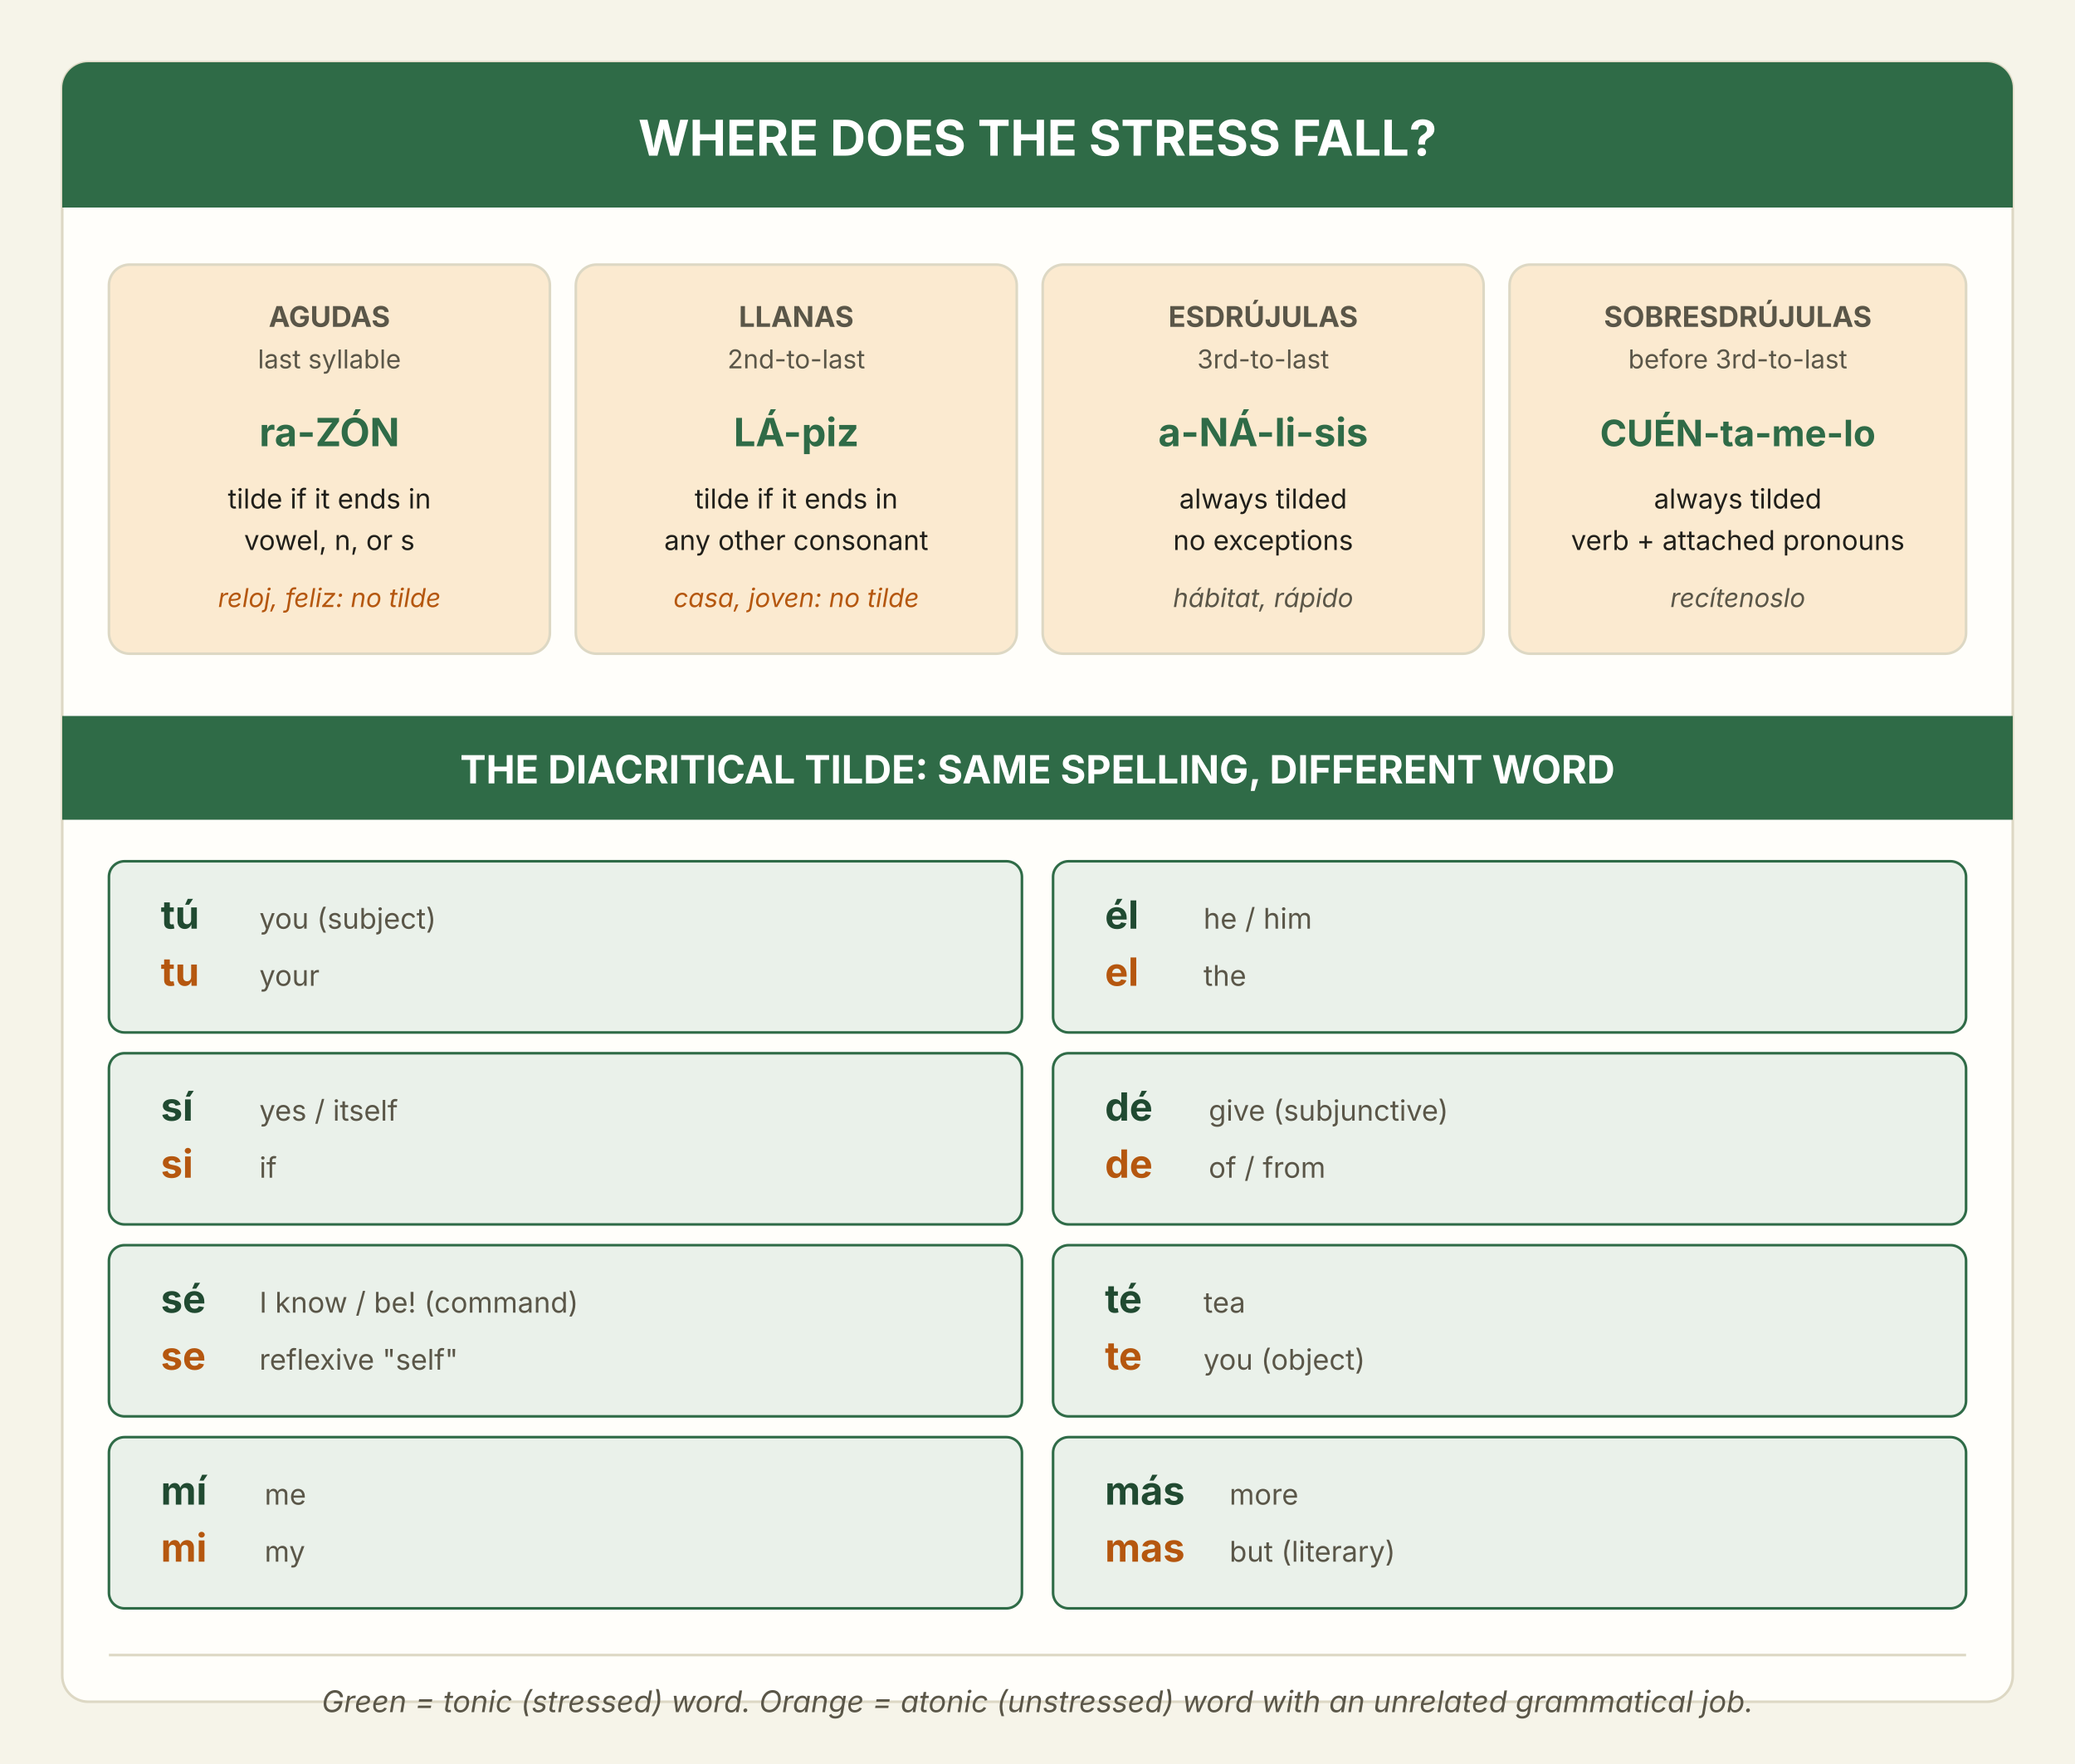
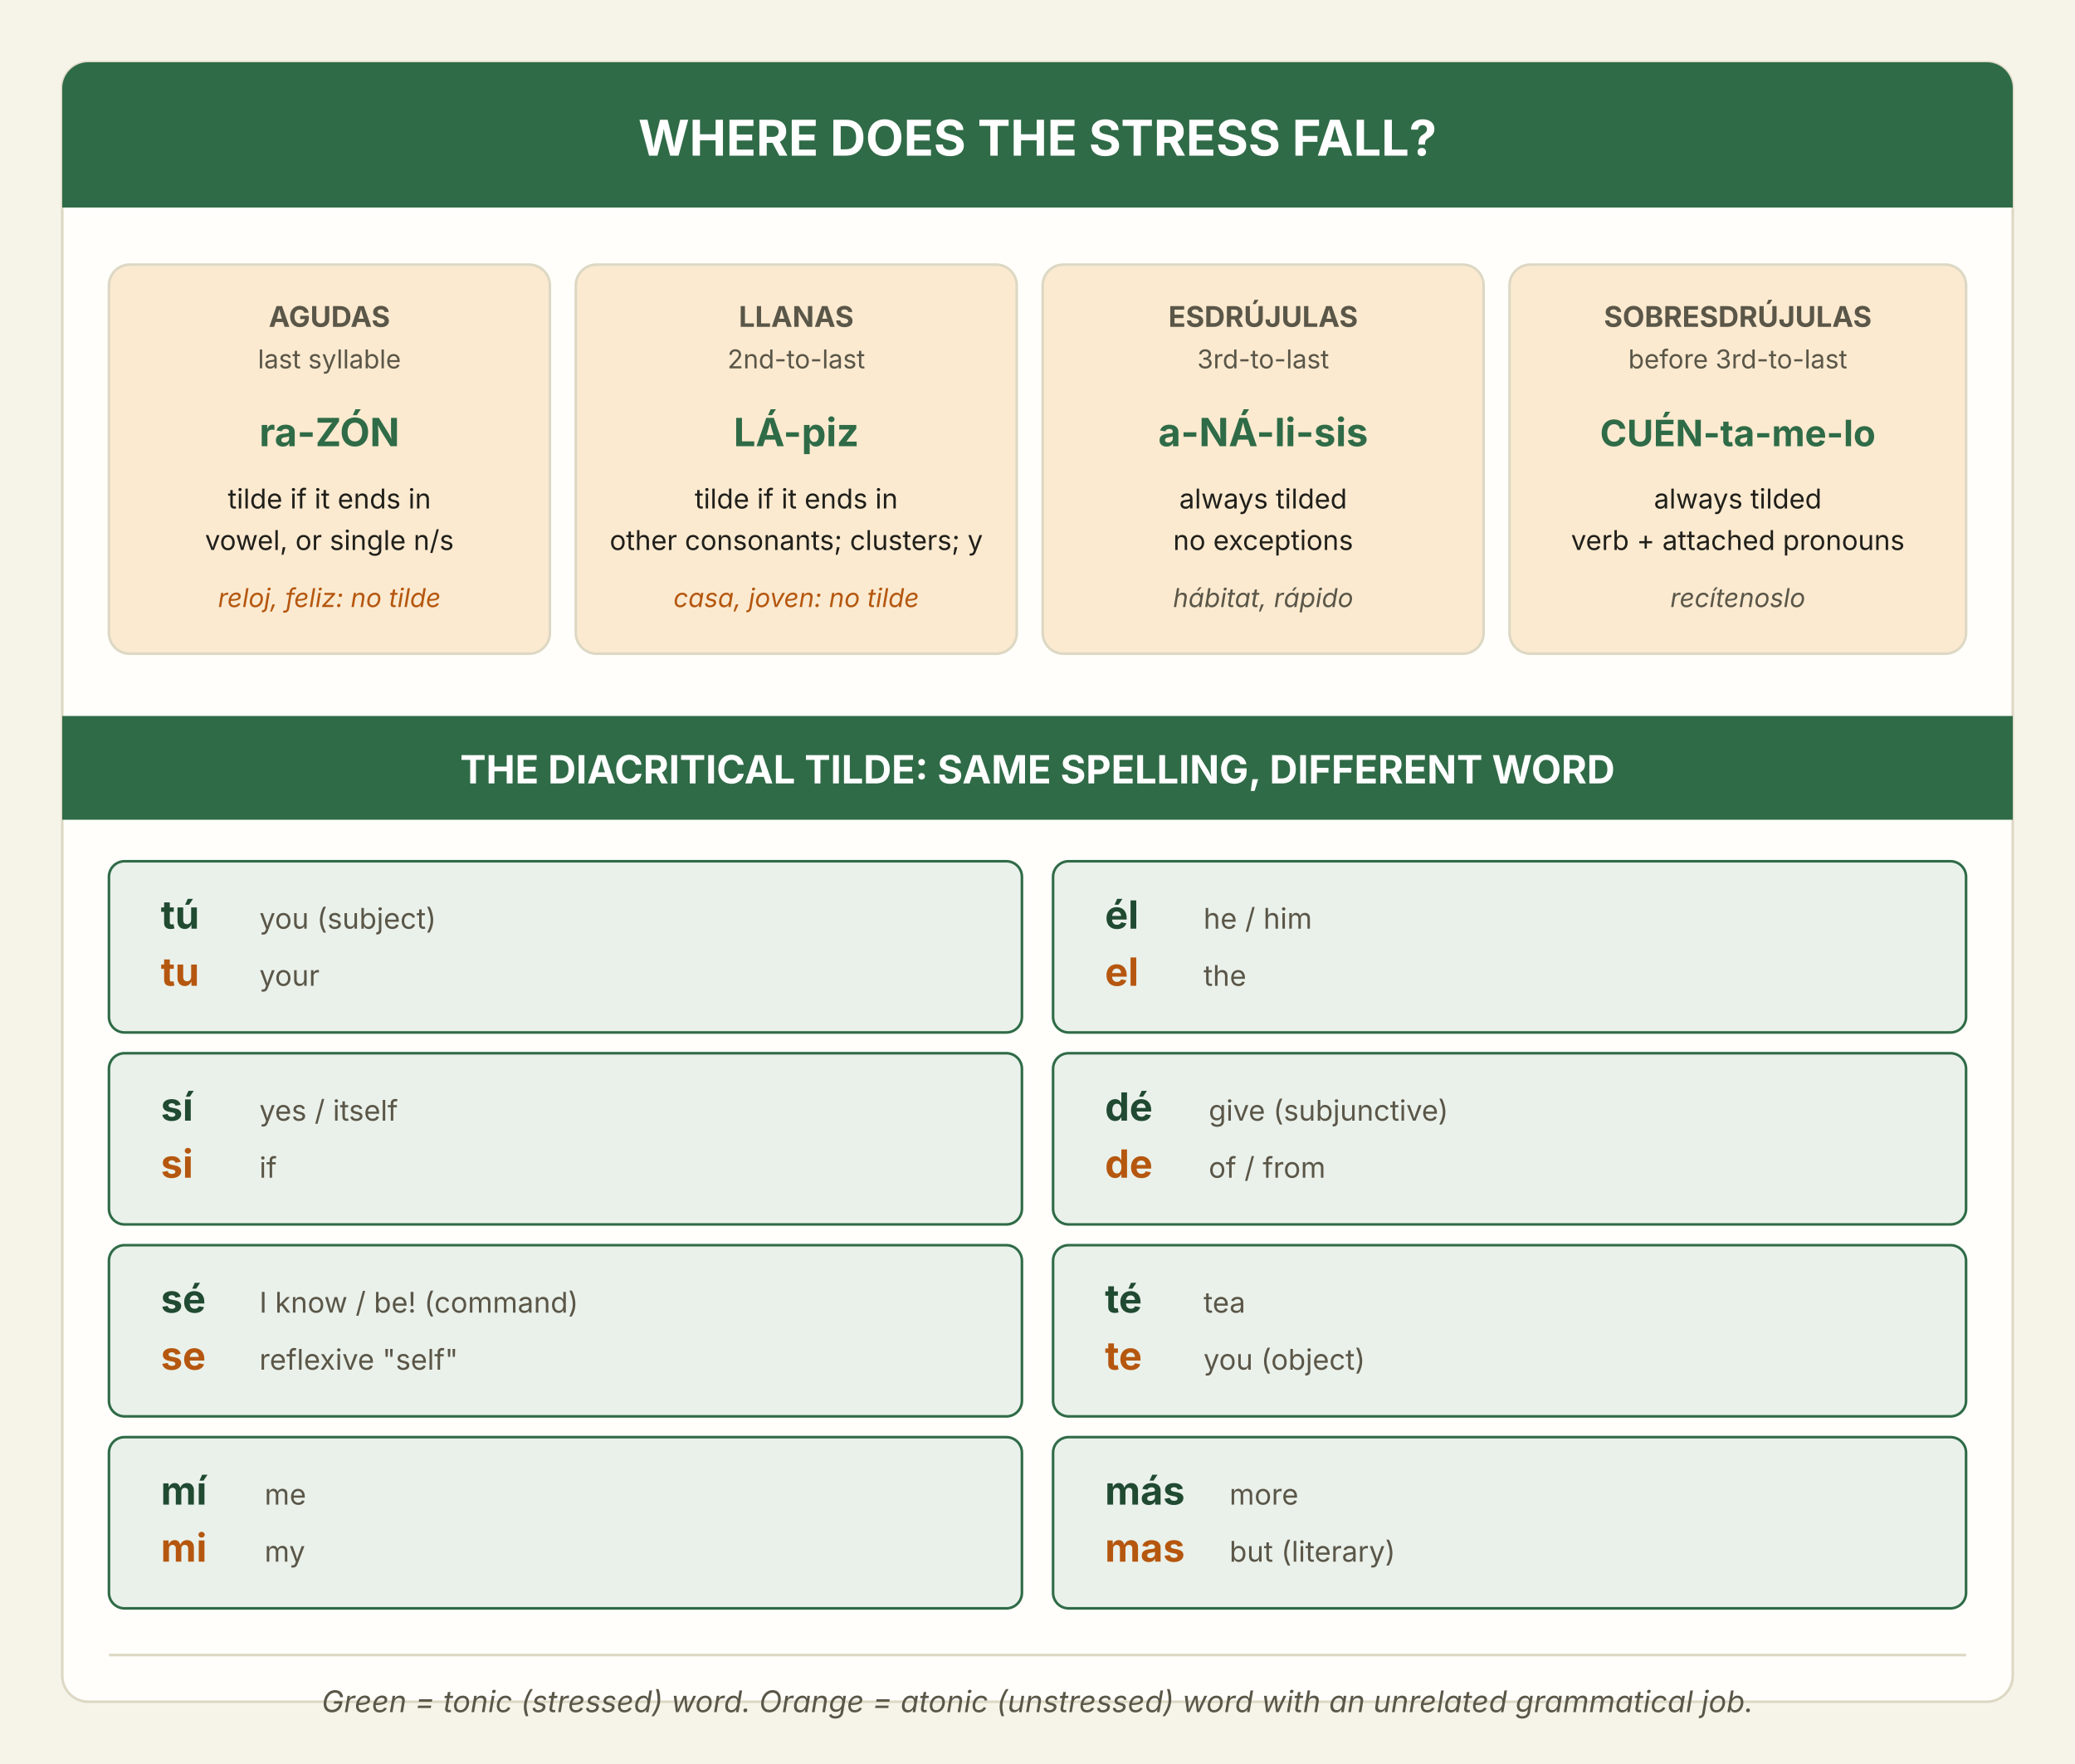
<svg xmlns="http://www.w3.org/2000/svg" viewBox="0 0 800 680" font-family="system-ui, -apple-system, sans-serif">
  <rect width="800" height="680" fill="#f6f4e9" />
  <rect x="24" y="24" width="752" height="632" rx="10" fill="#fffefa" stroke="#ddd8c4" />
  <rect x="24" y="24" width="752" height="56" rx="10" fill="#2f6b47" />
  <rect x="24" y="60" width="752" height="20" fill="#2f6b47" />
  <text x="400" y="60" text-anchor="middle" fill="#ffffff" font-size="19" font-weight="700">WHERE DOES THE STRESS FALL?</text>
  <rect x="42" y="102" width="170" height="150" rx="8" fill="#fbead0" stroke="#ddd8c4" />
  <rect x="222" y="102" width="170" height="150" rx="8" fill="#fbead0" stroke="#ddd8c4" />
  <rect x="402" y="102" width="170" height="150" rx="8" fill="#fbead0" stroke="#ddd8c4" />
  <rect x="582" y="102" width="176" height="150" rx="8" fill="#fbead0" stroke="#ddd8c4" />
  <text x="127" y="126" text-anchor="middle" fill="#5a5648" font-size="11" font-weight="700">AGUDAS</text>
  <text x="127" y="142" text-anchor="middle" fill="#5a5648" font-size="10">last syllable</text>
  <text x="127" y="172" text-anchor="middle" fill="#2f6b47" font-size="15" font-weight="700">ra-ZÓN</text>
  <text x="127" y="196" text-anchor="middle" fill="#201f1a" font-size="10.5">tilde if it ends in</text>
-   <text x="127" y="212" text-anchor="middle" fill="#201f1a" font-size="10.5">vowel, n, or s</text>
+   <text x="127" y="212" text-anchor="middle" fill="#201f1a" font-size="10.5">vowel, or single n/s</text>
  <text x="127" y="234" text-anchor="middle" fill="#b5570f" font-size="10" font-style="italic">reloj, feliz: no tilde</text>
  <text x="307" y="126" text-anchor="middle" fill="#5a5648" font-size="11" font-weight="700">LLANAS</text>
  <text x="307" y="142" text-anchor="middle" fill="#5a5648" font-size="10">2nd-to-last</text>
  <text x="307" y="172" text-anchor="middle" fill="#2f6b47" font-size="15" font-weight="700">LÁ-piz</text>
  <text x="307" y="196" text-anchor="middle" fill="#201f1a" font-size="10.5">tilde if it ends in</text>
-   <text x="307" y="212" text-anchor="middle" fill="#201f1a" font-size="10.5">any other consonant</text>
+   <text x="307" y="212" text-anchor="middle" fill="#201f1a" font-size="10.5">other consonants; clusters; y</text>
  <text x="307" y="234" text-anchor="middle" fill="#b5570f" font-size="10" font-style="italic">casa, joven: no tilde</text>
  <text x="487" y="126" text-anchor="middle" fill="#5a5648" font-size="11" font-weight="700">ESDRÚJULAS</text>
  <text x="487" y="142" text-anchor="middle" fill="#5a5648" font-size="10">3rd-to-last</text>
  <text x="487" y="172" text-anchor="middle" fill="#2f6b47" font-size="15" font-weight="700">a-NÁ-li-sis</text>
  <text x="487" y="196" text-anchor="middle" fill="#201f1a" font-size="10.5">always tilded</text>
  <text x="487" y="212" text-anchor="middle" fill="#201f1a" font-size="10.5">no exceptions</text>
  <text x="487" y="234" text-anchor="middle" fill="#5a5648" font-size="10" font-style="italic">hábitat, rápido</text>
  <text x="670" y="126" text-anchor="middle" fill="#5a5648" font-size="11" font-weight="700">SOBRESDRÚJULAS</text>
  <text x="670" y="142" text-anchor="middle" fill="#5a5648" font-size="10">before 3rd-to-last</text>
  <text x="670" y="172" text-anchor="middle" fill="#2f6b47" font-size="14" font-weight="700">CUÉN-ta-me-lo</text>
  <text x="670" y="196" text-anchor="middle" fill="#201f1a" font-size="10.5">always tilded</text>
  <text x="670" y="212" text-anchor="middle" fill="#201f1a" font-size="10.5">verb + attached pronouns</text>
  <text x="670" y="234" text-anchor="middle" fill="#5a5648" font-size="10" font-style="italic">recítenoslo</text>
  <rect x="24" y="276" width="752" height="40" fill="#2f6b47" />
  <text x="400" y="302" text-anchor="middle" fill="#ffffff" font-size="15" font-weight="700">THE DIACRITICAL TILDE: SAME SPELLING, DIFFERENT WORD</text>
  <rect x="42" y="332" width="352" height="66" rx="6" fill="#eaf1ea" stroke="#2f6b47" />
  <rect x="406" y="332" width="352" height="66" rx="6" fill="#eaf1ea" stroke="#2f6b47" />
  <rect x="42" y="406" width="352" height="66" rx="6" fill="#eaf1ea" stroke="#2f6b47" />
  <rect x="406" y="406" width="352" height="66" rx="6" fill="#eaf1ea" stroke="#2f6b47" />
  <rect x="42" y="480" width="352" height="66" rx="6" fill="#eaf1ea" stroke="#2f6b47" />
  <rect x="406" y="480" width="352" height="66" rx="6" fill="#eaf1ea" stroke="#2f6b47" />
  <rect x="42" y="554" width="352" height="66" rx="6" fill="#eaf1ea" stroke="#2f6b47" />
  <rect x="406" y="554" width="352" height="66" rx="6" fill="#eaf1ea" stroke="#2f6b47" />
  <text x="62" y="358" fill="#204a31" font-size="15" font-weight="700">tú</text>
  <text x="100" y="358" fill="#5a5648" font-size="11">you (subject)</text>
  <text x="62" y="380" fill="#b5570f" font-size="15" font-weight="700">tu</text>
  <text x="100" y="380" fill="#5a5648" font-size="11">your</text>
  <text x="426" y="358" fill="#204a31" font-size="15" font-weight="700">él</text>
  <text x="464" y="358" fill="#5a5648" font-size="11">he / him</text>
  <text x="426" y="380" fill="#b5570f" font-size="15" font-weight="700">el</text>
  <text x="464" y="380" fill="#5a5648" font-size="11">the</text>
  <text x="62" y="432" fill="#204a31" font-size="15" font-weight="700">sí</text>
  <text x="100" y="432" fill="#5a5648" font-size="11">yes / itself</text>
  <text x="62" y="454" fill="#b5570f" font-size="15" font-weight="700">si</text>
  <text x="100" y="454" fill="#5a5648" font-size="11">if</text>
  <text x="426" y="432" fill="#204a31" font-size="15" font-weight="700">dé</text>
  <text x="466" y="432" fill="#5a5648" font-size="11">give (subjunctive)</text>
  <text x="426" y="454" fill="#b5570f" font-size="15" font-weight="700">de</text>
  <text x="466" y="454" fill="#5a5648" font-size="11">of / from</text>
  <text x="62" y="506" fill="#204a31" font-size="15" font-weight="700">sé</text>
  <text x="100" y="506" fill="#5a5648" font-size="11">I know / be! (command)</text>
  <text x="62" y="528" fill="#b5570f" font-size="15" font-weight="700">se</text>
  <text x="100" y="528" fill="#5a5648" font-size="11">reflexive "self"</text>
  <text x="426" y="506" fill="#204a31" font-size="15" font-weight="700">té</text>
  <text x="464" y="506" fill="#5a5648" font-size="11">tea</text>
  <text x="426" y="528" fill="#b5570f" font-size="15" font-weight="700">te</text>
  <text x="464" y="528" fill="#5a5648" font-size="11">you (object)</text>
  <text x="62" y="580" fill="#204a31" font-size="15" font-weight="700">mí</text>
  <text x="102" y="580" fill="#5a5648" font-size="11">me</text>
  <text x="62" y="602" fill="#b5570f" font-size="15" font-weight="700">mi</text>
  <text x="102" y="602" fill="#5a5648" font-size="11">my</text>
  <text x="426" y="580" fill="#204a31" font-size="15" font-weight="700">más</text>
  <text x="474" y="580" fill="#5a5648" font-size="11">more</text>
  <text x="426" y="602" fill="#b5570f" font-size="15" font-weight="700">mas</text>
  <text x="474" y="602" fill="#5a5648" font-size="11">but (literary)</text>
  <line x1="42" y1="638" x2="758" y2="638" stroke="#ddd8c4" stroke-width="1" />
  <text x="400" y="660" text-anchor="middle" fill="#5a5648" font-size="11.5" font-style="italic">Green = tonic (stressed) word. Orange = atonic (unstressed) word with an unrelated grammatical job.</text>
</svg>
